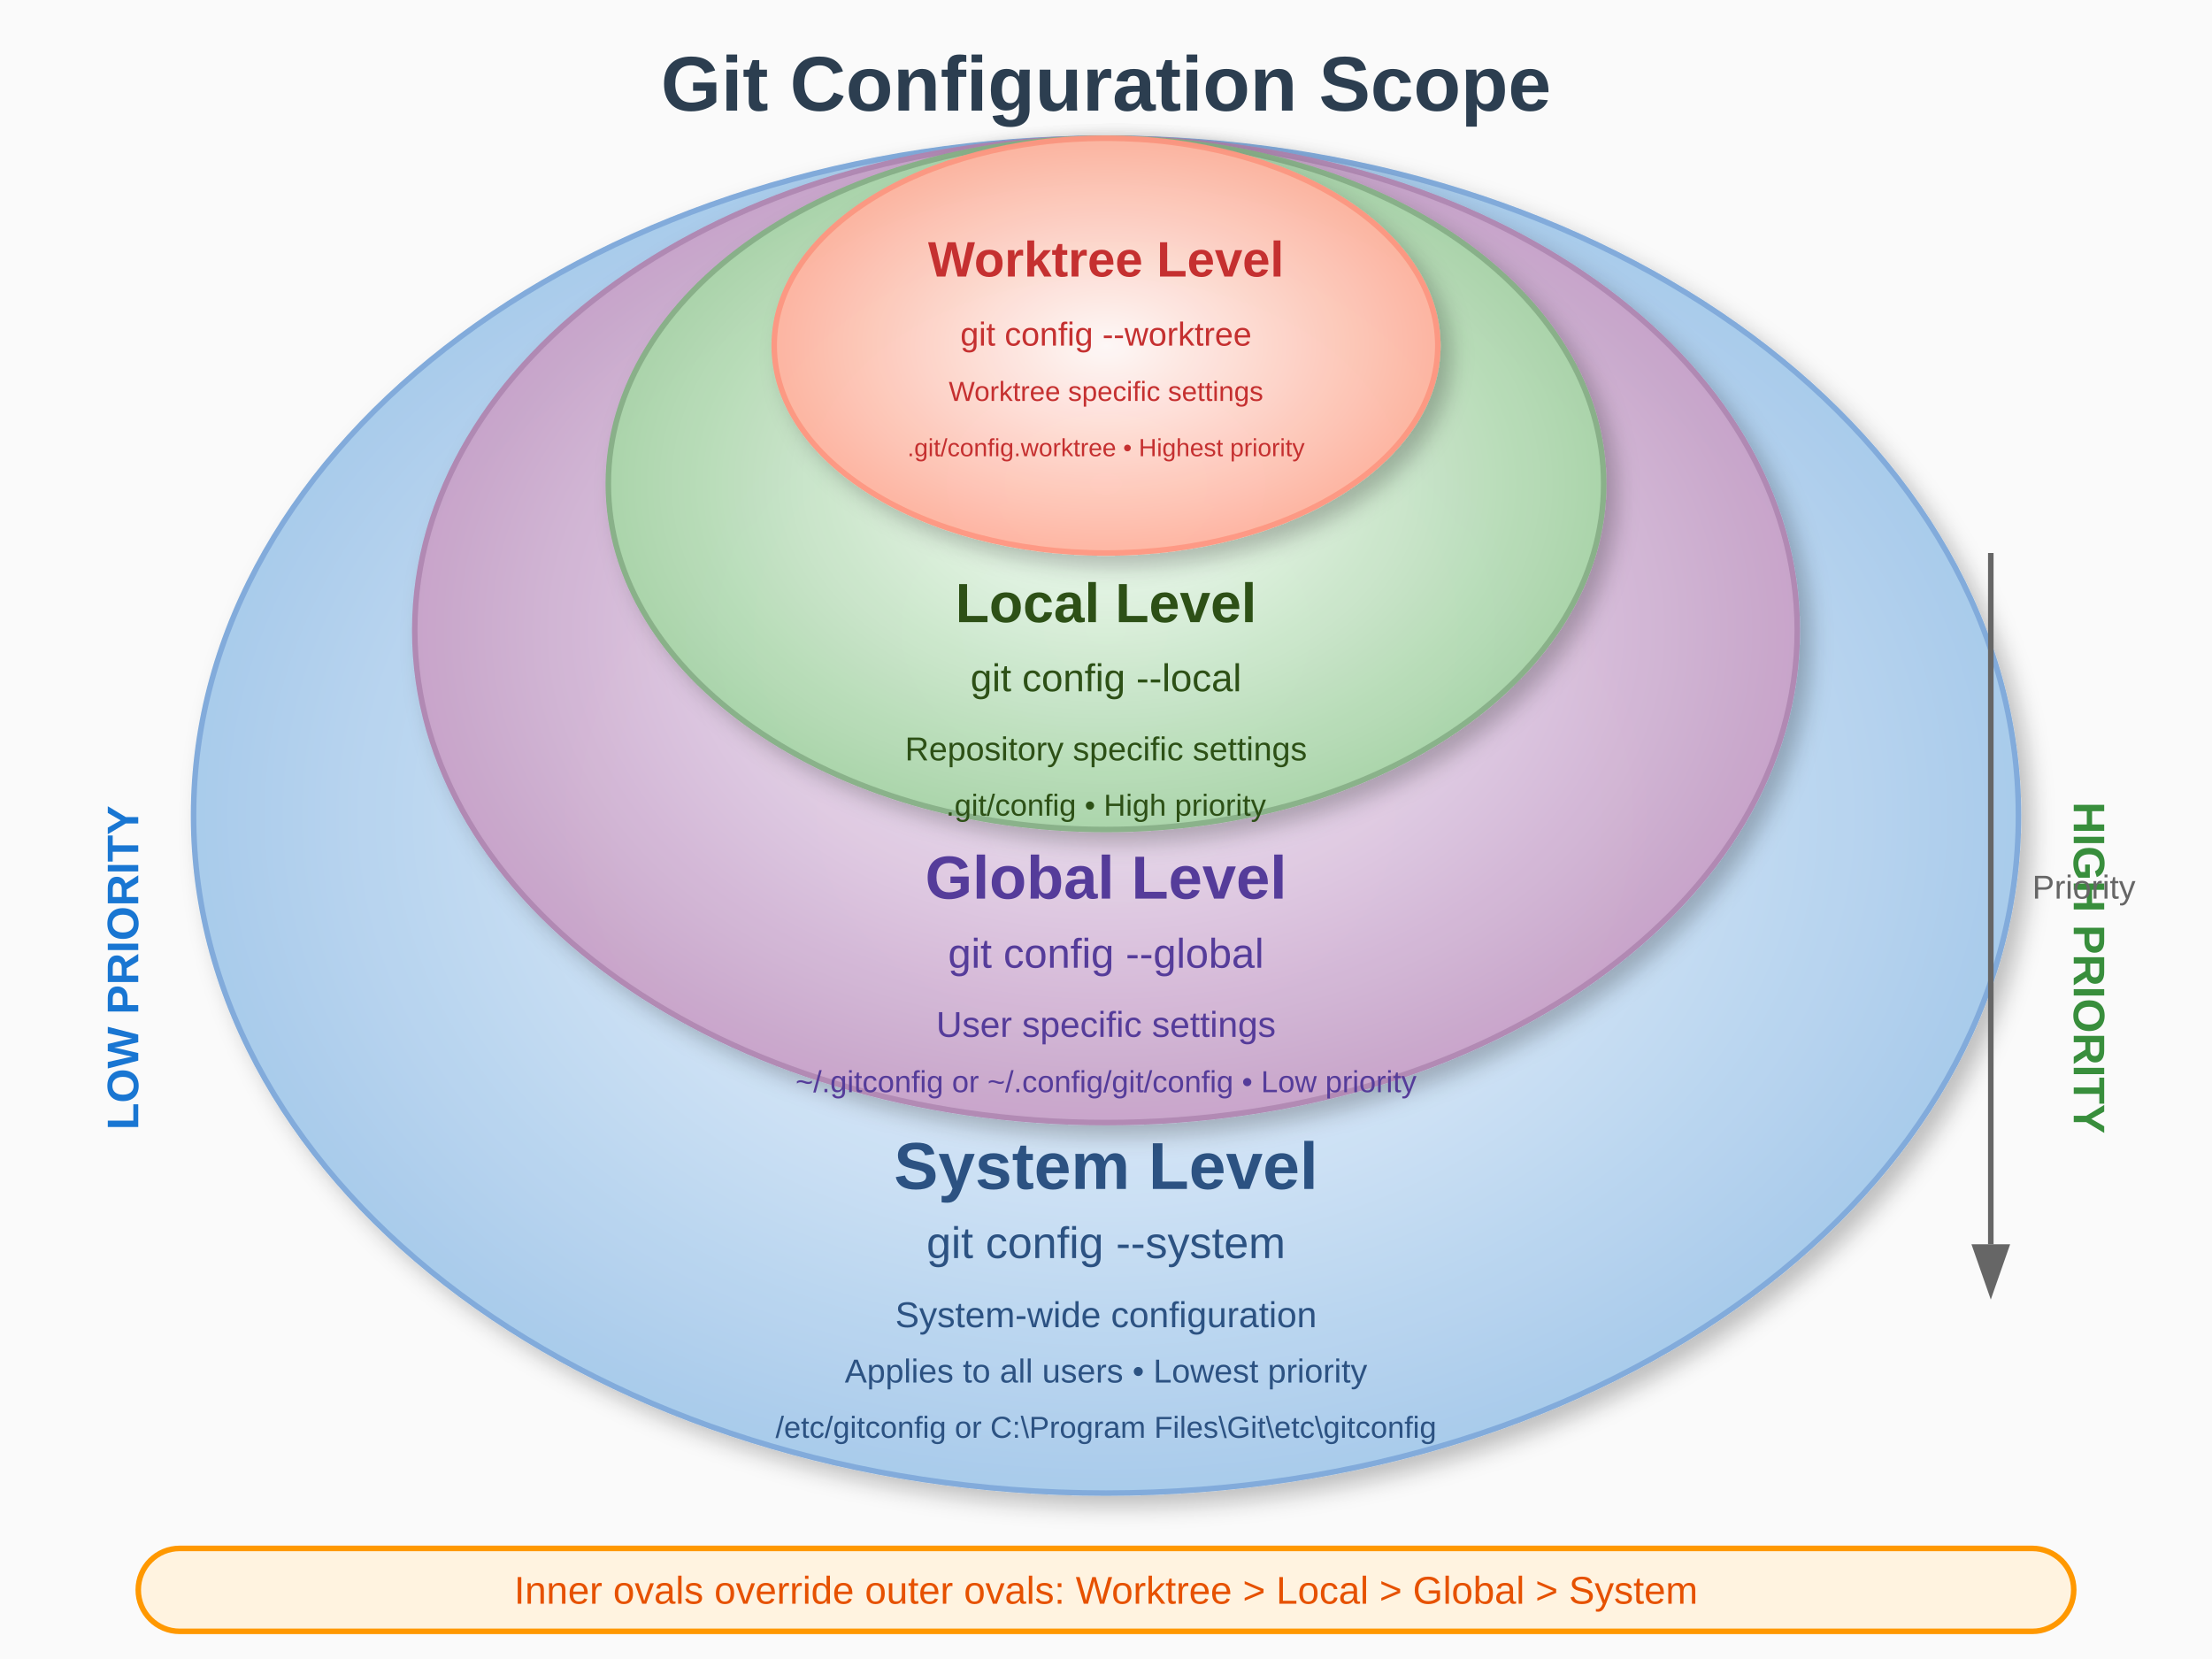
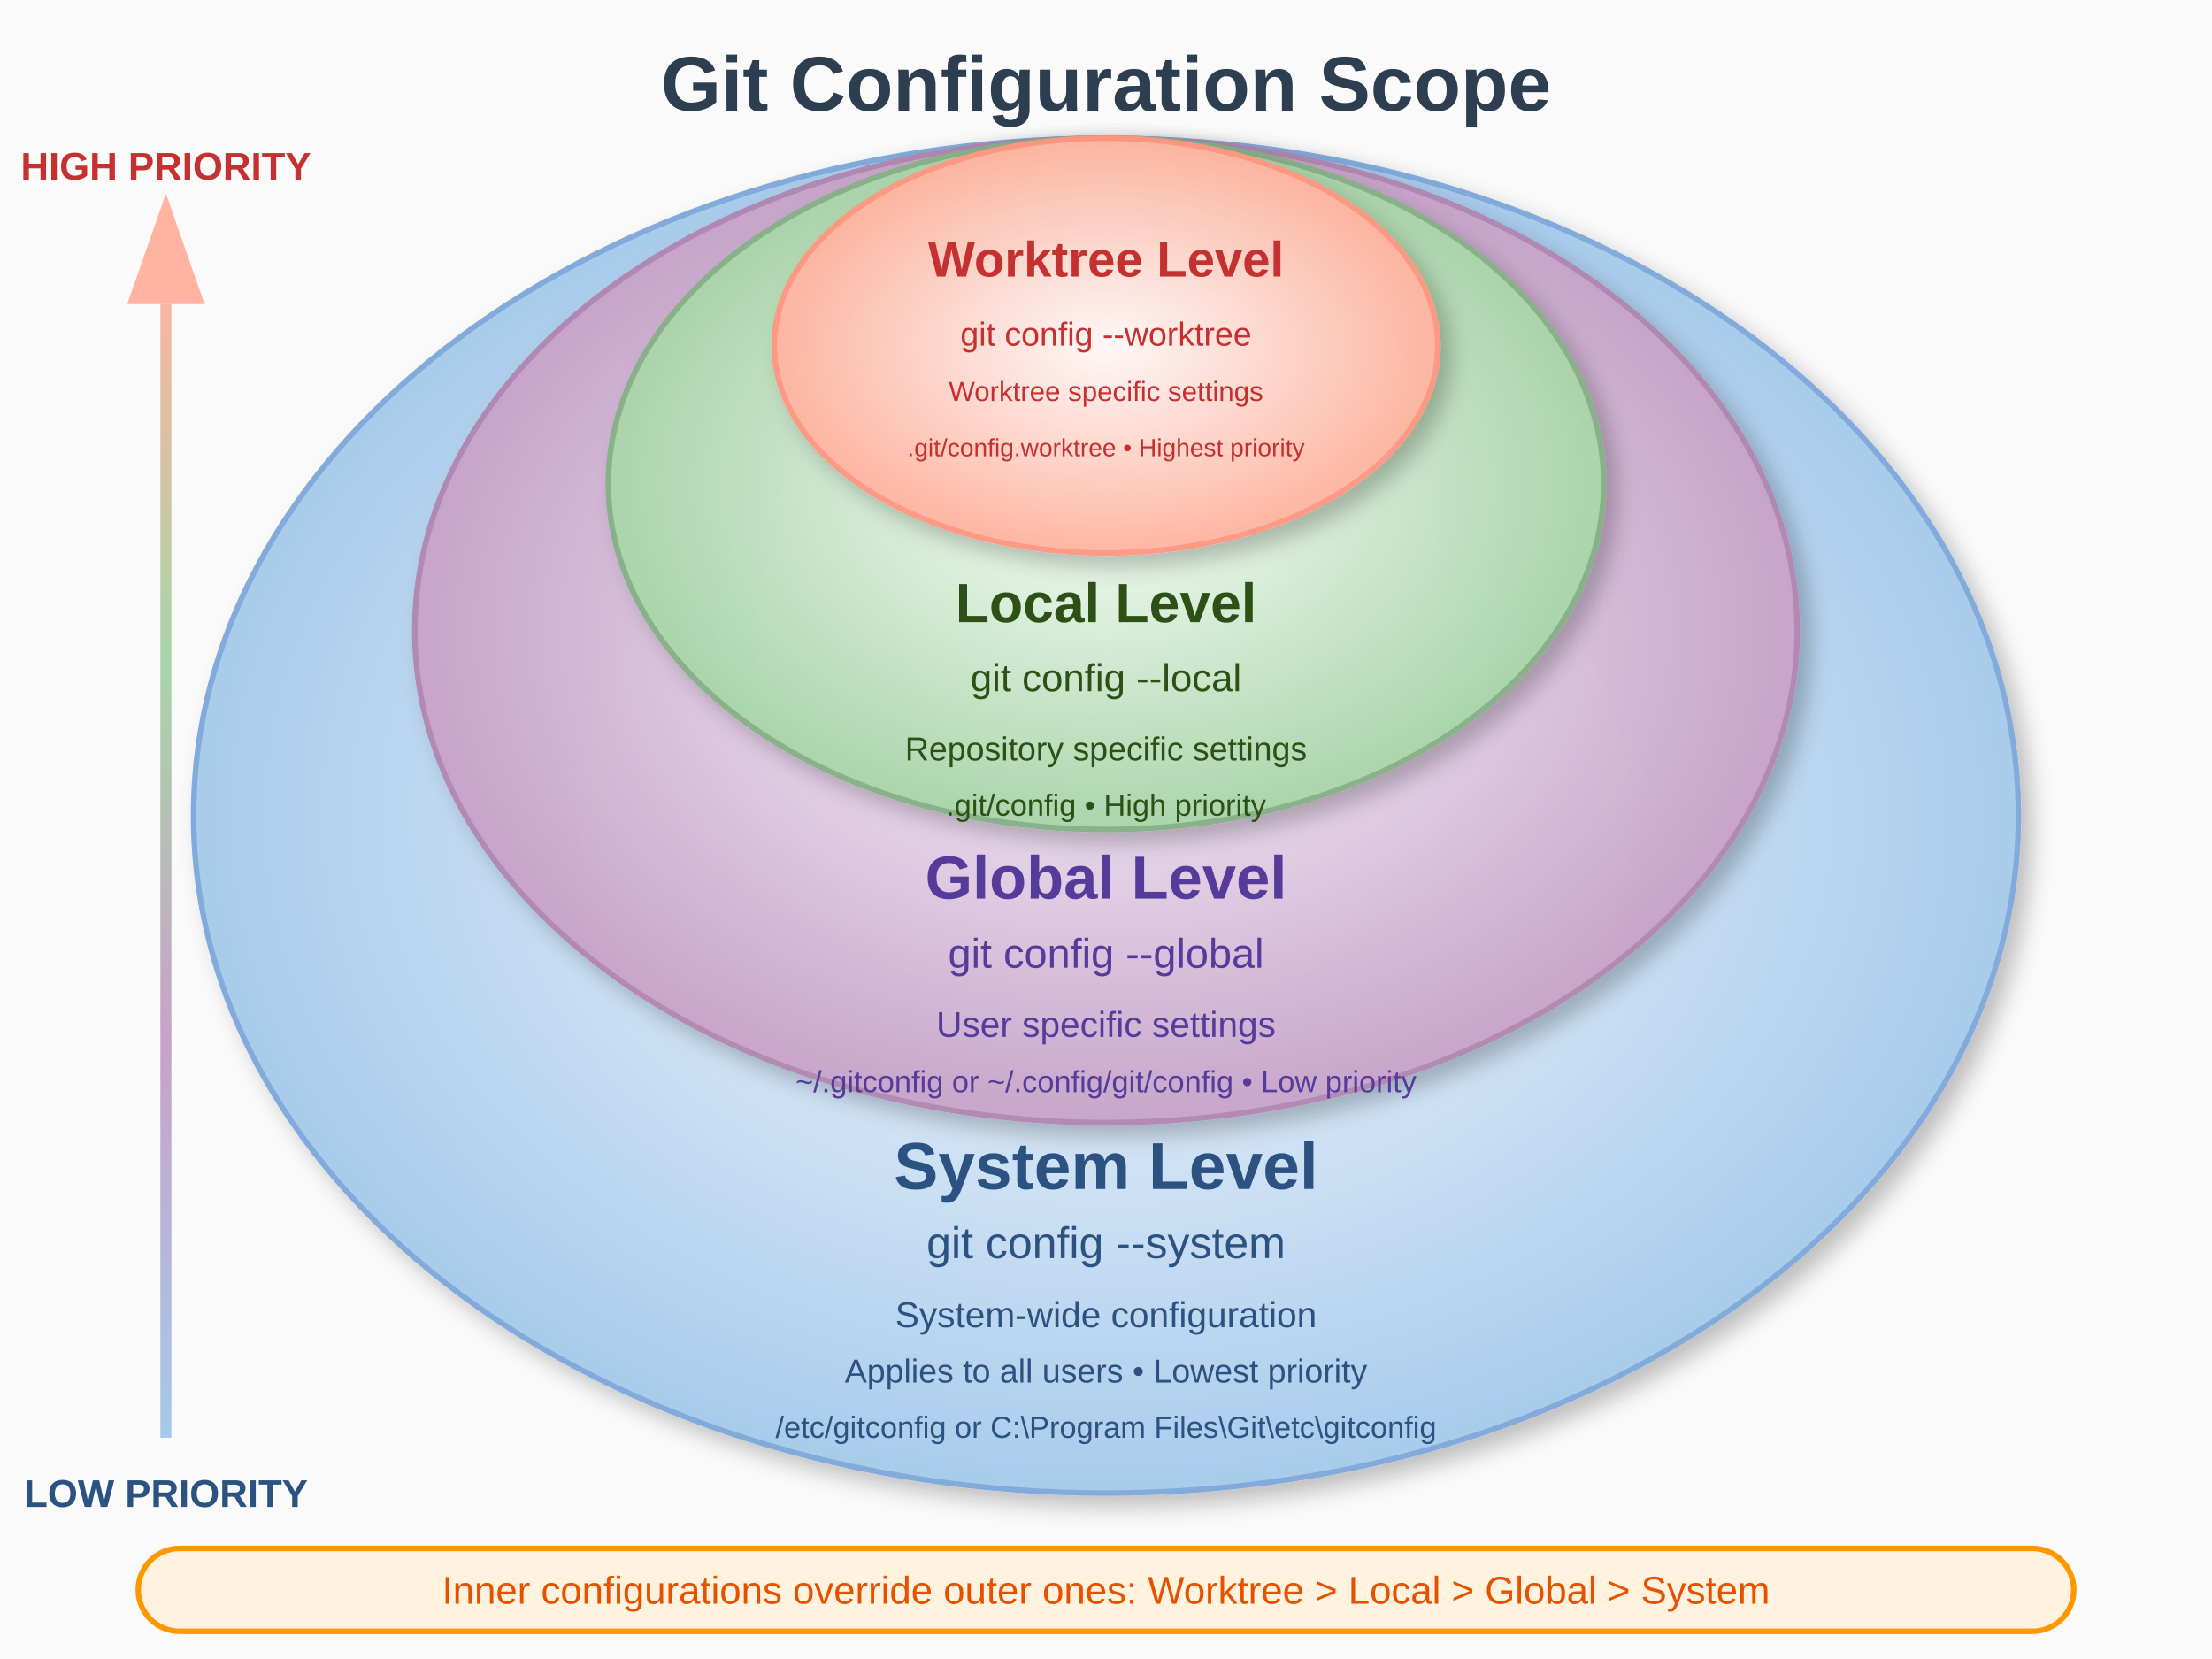
<svg xmlns="http://www.w3.org/2000/svg" width="800" height="600" viewBox="0 0 800 600">
  <defs>
    <radialGradient id="systemGrad" cx="50%" cy="50%" r="50%">
      <stop offset="0%" style="stop-color:#f8faff;stop-opacity:1" />
      <stop offset="100%" style="stop-color:#a5c9ea;stop-opacity:1" />
    </radialGradient>
    <radialGradient id="globalGrad" cx="50%" cy="50%" r="50%">
      <stop offset="0%" style="stop-color:#faf8ff;stop-opacity:1" />
      <stop offset="100%" style="stop-color:#c8a2c8;stop-opacity:1" />
    </radialGradient>
    <radialGradient id="localGrad" cx="50%" cy="50%" r="50%">
      <stop offset="0%" style="stop-color:#f8fff8;stop-opacity:1" />
      <stop offset="100%" style="stop-color:#a8d5a8;stop-opacity:1" />
    </radialGradient>
    <radialGradient id="worktreeGrad" cx="50%" cy="50%" r="50%">
      <stop offset="0%" style="stop-color:#fff8f8;stop-opacity:1" />
      <stop offset="100%" style="stop-color:#ffb3a0;stop-opacity:1" />
    </radialGradient>
+     <linearGradient id="priorityArrowGrad" x1="60" y1="100" x2="60" y2="520" gradientUnits="userSpaceOnUse">
+       <stop offset="0%" style="stop-color:#ffb3a0;stop-opacity:1" />
+       <stop offset="33%" style="stop-color:#a8d5a8;stop-opacity:1" />
+       <stop offset="66%" style="stop-color:#c8a2c8;stop-opacity:1" />
+       <stop offset="100%" style="stop-color:#a5c9ea;stop-opacity:1" />
+     </linearGradient>
    <filter id="shadow" x="-20%" y="-20%" width="140%" height="140%">
      <feDropShadow dx="4" dy="4" stdDeviation="4" flood-color="#00000040" />
    </filter>
  </defs>
  <rect width="800" height="600" fill="#fafafa" />
  <text x="400" y="40" text-anchor="middle" font-family="Arial, sans-serif" font-size="28" font-weight="bold" fill="#2c3e50">
    Git Configuration Scope
  </text>
  <ellipse cx="400" cy="295" rx="330" ry="245" fill="url(#systemGrad)" stroke="#7ba7d9" stroke-width="2" filter="url(#shadow)" opacity="0.95" />
  <text x="400" y="430" text-anchor="middle" font-family="Arial, sans-serif" font-size="24" font-weight="bold" fill="#2c5282">
    System Level
  </text>
  <text x="400" y="455" text-anchor="middle" font-family="Arial, sans-serif" font-size="16" fill="#2c5282">
    git config --system
  </text>
  <text x="400" y="480" text-anchor="middle" font-family="Arial, sans-serif" font-size="13" fill="#2c5282">
    System-wide configuration
  </text>
  <text x="400" y="500" text-anchor="middle" font-family="Arial, sans-serif" font-size="12" fill="#2c5282">
    Applies to all users • Lowest priority
  </text>
  <text x="400" y="520" text-anchor="middle" font-family="Arial, sans-serif" font-size="11" fill="#2c5282">
    /etc/gitconfig or C:\Program Files\Git\etc\gitconfig
  </text>
  <ellipse cx="400" cy="228" rx="250" ry="178" fill="url(#globalGrad)" stroke="#b085b0" stroke-width="2" filter="url(#shadow)" opacity="0.95" />
  <text x="400" y="325" text-anchor="middle" font-family="Arial, sans-serif" font-size="22" font-weight="bold" fill="#553c9a">
    Global Level
  </text>
  <text x="400" y="350" text-anchor="middle" font-family="Arial, sans-serif" font-size="15" fill="#553c9a">
    git config --global
  </text>
  <text x="400" y="375" text-anchor="middle" font-family="Arial, sans-serif" font-size="13" fill="#553c9a">
    User specific settings
  </text>
  <text x="400" y="395" text-anchor="middle" font-family="Arial, sans-serif" font-size="11" fill="#553c9a">
    ~/.gitconfig or ~/.config/git/config • Low priority
  </text>
  <ellipse cx="400" cy="175" rx="180" ry="125" fill="url(#localGrad)" stroke="#85b085" stroke-width="2" filter="url(#shadow)" opacity="0.95" />
  <text x="400" y="225" text-anchor="middle" font-family="Arial, sans-serif" font-size="20" font-weight="bold" fill="#2d5016">
    Local Level
  </text>
  <text x="400" y="250" text-anchor="middle" font-family="Arial, sans-serif" font-size="14" fill="#2d5016">
    git config --local
  </text>
  <text x="400" y="275" text-anchor="middle" font-family="Arial, sans-serif" font-size="12" fill="#2d5016">
    Repository specific settings
  </text>
  <text x="400" y="295" text-anchor="middle" font-family="Arial, sans-serif" font-size="11" fill="#2d5016">
    .git/config • High priority
  </text>
  <ellipse cx="400" cy="125" rx="120" ry="75" fill="url(#worktreeGrad)" stroke="#ff9580" stroke-width="2" filter="url(#shadow)" opacity="0.95" />
  <text x="400" y="100" text-anchor="middle" font-family="Arial, sans-serif" font-size="18" font-weight="bold" fill="#c53030">
    Worktree Level
  </text>
  <text x="400" y="125" text-anchor="middle" font-family="Arial, sans-serif" font-size="12" fill="#c53030">
    git config --worktree
  </text>
  <text x="400" y="145" text-anchor="middle" font-family="Arial, sans-serif" font-size="10" fill="#c53030">
    Worktree specific settings
  </text>
  <text x="400" y="165" text-anchor="middle" font-family="Arial, sans-serif" font-size="9" fill="#c53030">
    .git/config.worktree • Highest priority
  </text>
-   <text x="50" y="350" text-anchor="middle" font-family="Arial, sans-serif" font-size="16" font-weight="bold" fill="#1976d2" transform="rotate(-90 50 350)">
-     LOW PRIORITY
-   </text>
-   <text x="750" y="350" text-anchor="middle" font-family="Arial, sans-serif" font-size="16" font-weight="bold" fill="#388e3c" transform="rotate(90 750 350)">
+   <defs>
+     <marker id="arrowhead" markerWidth="10" markerHeight="7" refX="0" refY="3.5" orient="auto" markerUnits="strokeWidth">
+       <polygon points="0 0, 10 3.5, 0 7" fill="#ffb3a0" />
+     </marker>
+   </defs>
+   <line x1="60" y1="520" x2="60" y2="110" stroke="url(#priorityArrowGrad)" stroke-width="4" marker-end="url(#arrowhead)" />
+   <text x="60" y="65" text-anchor="middle" font-family="Arial, sans-serif" font-size="14" font-weight="bold" fill="#c53030">
    HIGH PRIORITY
  </text>
-   <defs>
-     <marker id="arrowhead" markerWidth="10" markerHeight="7" refX="0" refY="3.5" orient="auto">
-       <polygon points="0 0, 10 3.5, 0 7" fill="#666" />
-     </marker>
-   </defs>
-   <line x1="720" y1="200" x2="720" y2="450" stroke="#666" stroke-width="2" marker-end="url(#arrowhead)" />
-   <text x="735" y="325" text-anchor="start" font-family="Arial, sans-serif" font-size="12" fill="#666">
-     Priority
+   <text x="60" y="545" text-anchor="middle" font-family="Arial, sans-serif" font-size="14" font-weight="bold" fill="#2c5282">
+     LOW PRIORITY
  </text>
  <rect x="50" y="560" width="700" height="30" rx="15" fill="#fff3e0" stroke="#ff9800" stroke-width="2" />
  <text x="400" y="580" text-anchor="middle" font-family="Arial, sans-serif" font-size="14" fill="#e65100">
-     Inner ovals override outer ovals: Worktree &gt; Local &gt; Global &gt; System
+     Inner configurations override outer ones: Worktree &gt; Local &gt; Global &gt; System
  </text>
</svg>
